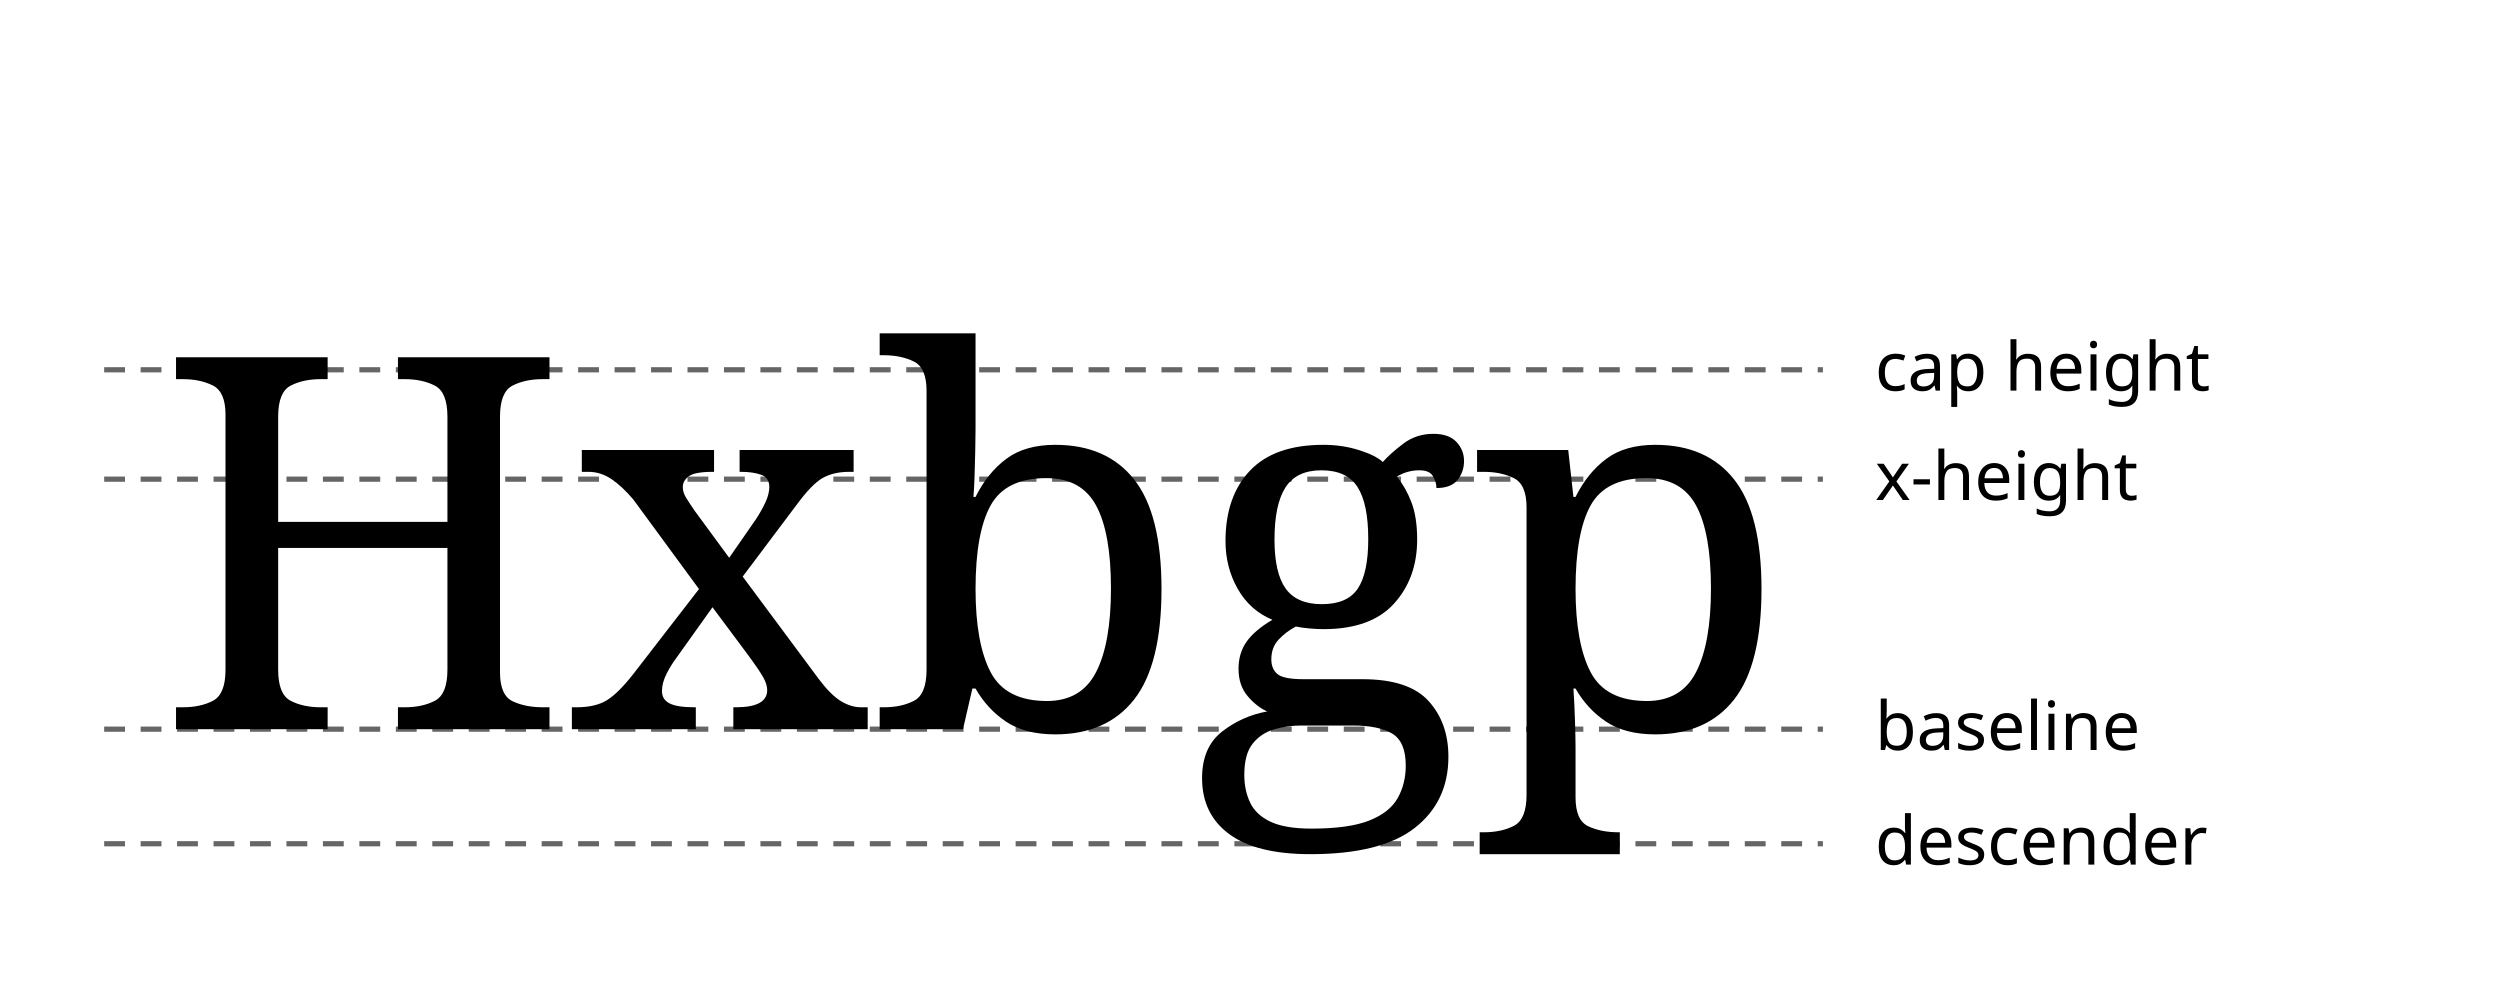
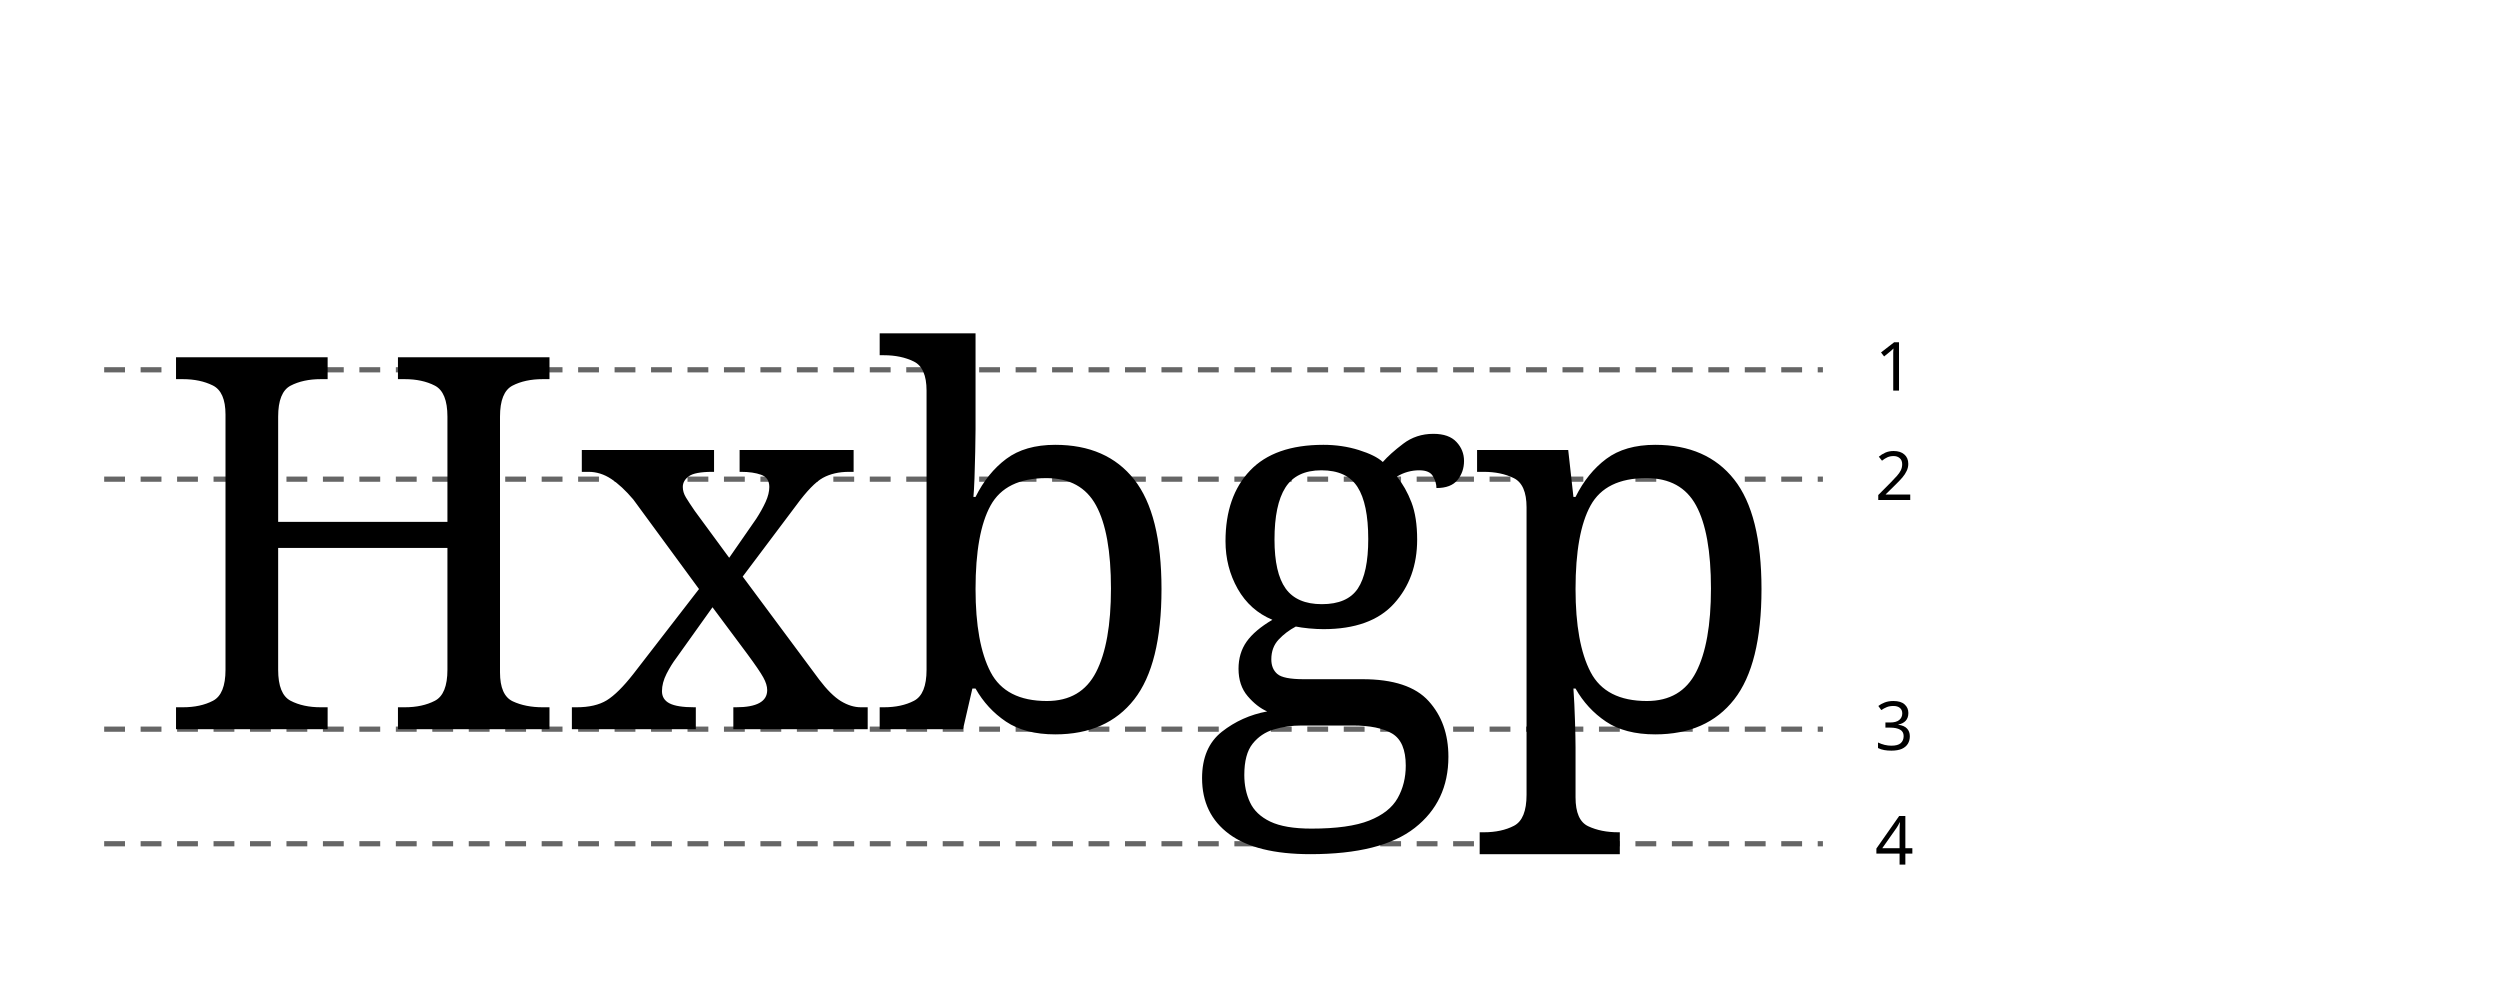
<svg xmlns="http://www.w3.org/2000/svg" viewBox="0 0 480 190" fill="none" stroke="none">
  <path d="M20,71 L350,71" stroke="currentColor" stroke-width="1" stroke-dasharray="4 3" opacity="0.6" />
-   <text x="360" y="75" font-size="13" text-anchor="start" font-family="sans-serif" fill="currentColor">cap height</text>
+   <text x="360" y="75" font-size="13" text-anchor="start" font-family="sans-serif" fill="currentColor">1</text>
  <path d="M20,92 L350,92" stroke="currentColor" stroke-width="1" stroke-dasharray="4 3" opacity="0.6" />
-   <text x="360" y="96" font-size="13" text-anchor="start" font-family="sans-serif" fill="currentColor">x-height</text>
+   <text x="360" y="96" font-size="13" text-anchor="start" font-family="sans-serif" fill="currentColor">2</text>
  <path d="M20,140 L350,140" stroke="currentColor" stroke-width="1" stroke-dasharray="4 3" opacity="0.6" />
-   <text x="360" y="144" font-size="13" text-anchor="start" font-family="sans-serif" fill="currentColor">baseline</text>
+   <text x="360" y="144" font-size="13" text-anchor="start" font-family="sans-serif" fill="currentColor">3</text>
  <path d="M20,162 L350,162" stroke="currentColor" stroke-width="1" stroke-dasharray="4 3" opacity="0.6" />
-   <text x="360" y="166" font-size="13" text-anchor="start" font-family="sans-serif" fill="currentColor">descender</text>
+   <text x="360" y="166" font-size="13" text-anchor="start" font-family="sans-serif" fill="currentColor">4</text>
  <text x="30" y="140" font-size="100" text-anchor="start" fill="currentColor" font-family="Georgia, serif">Hxbgp</text>
</svg>
